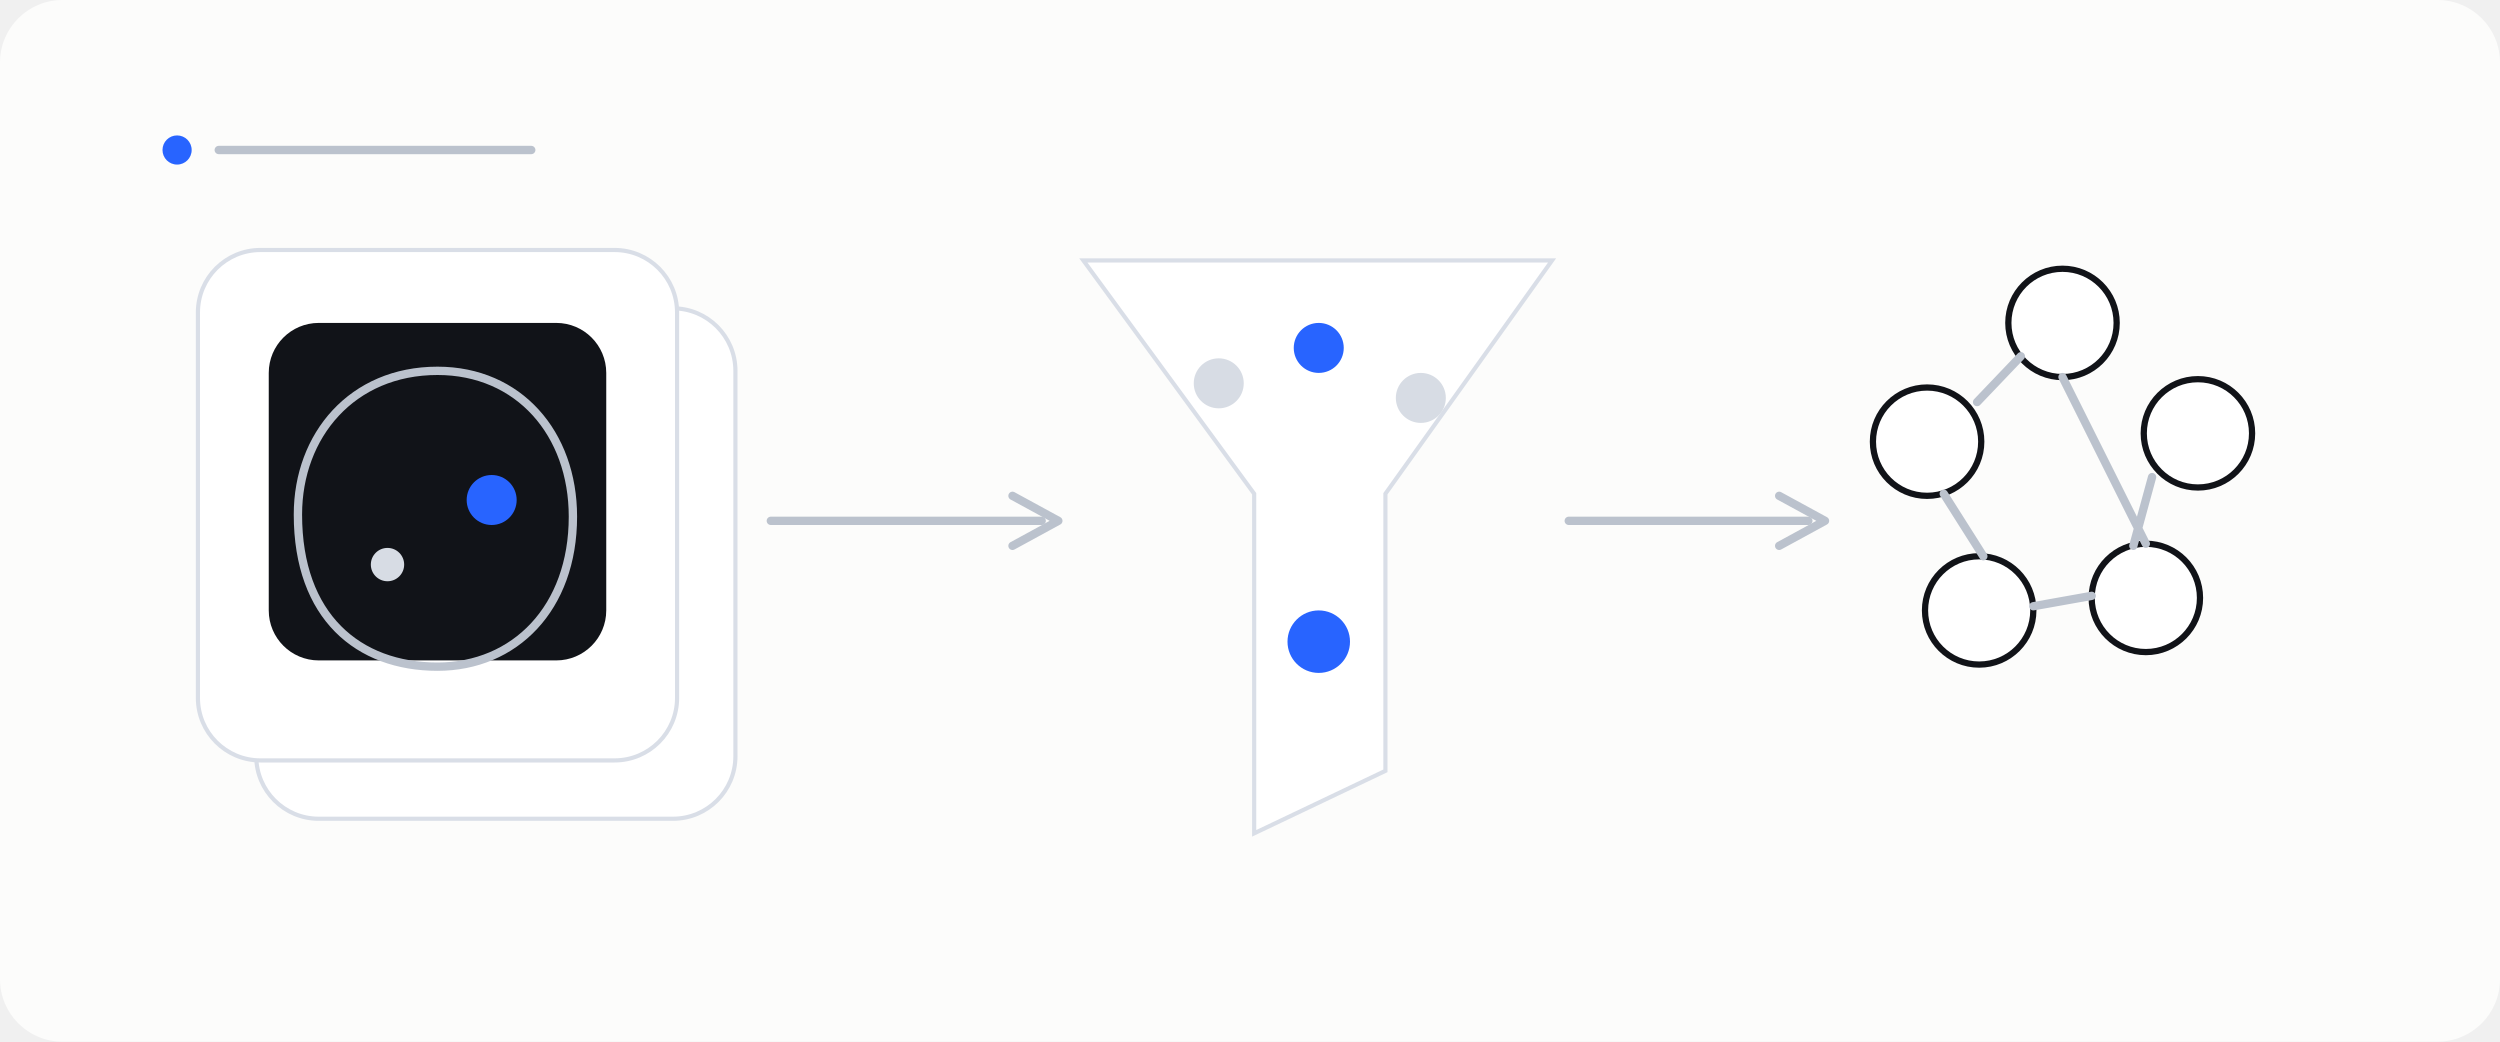
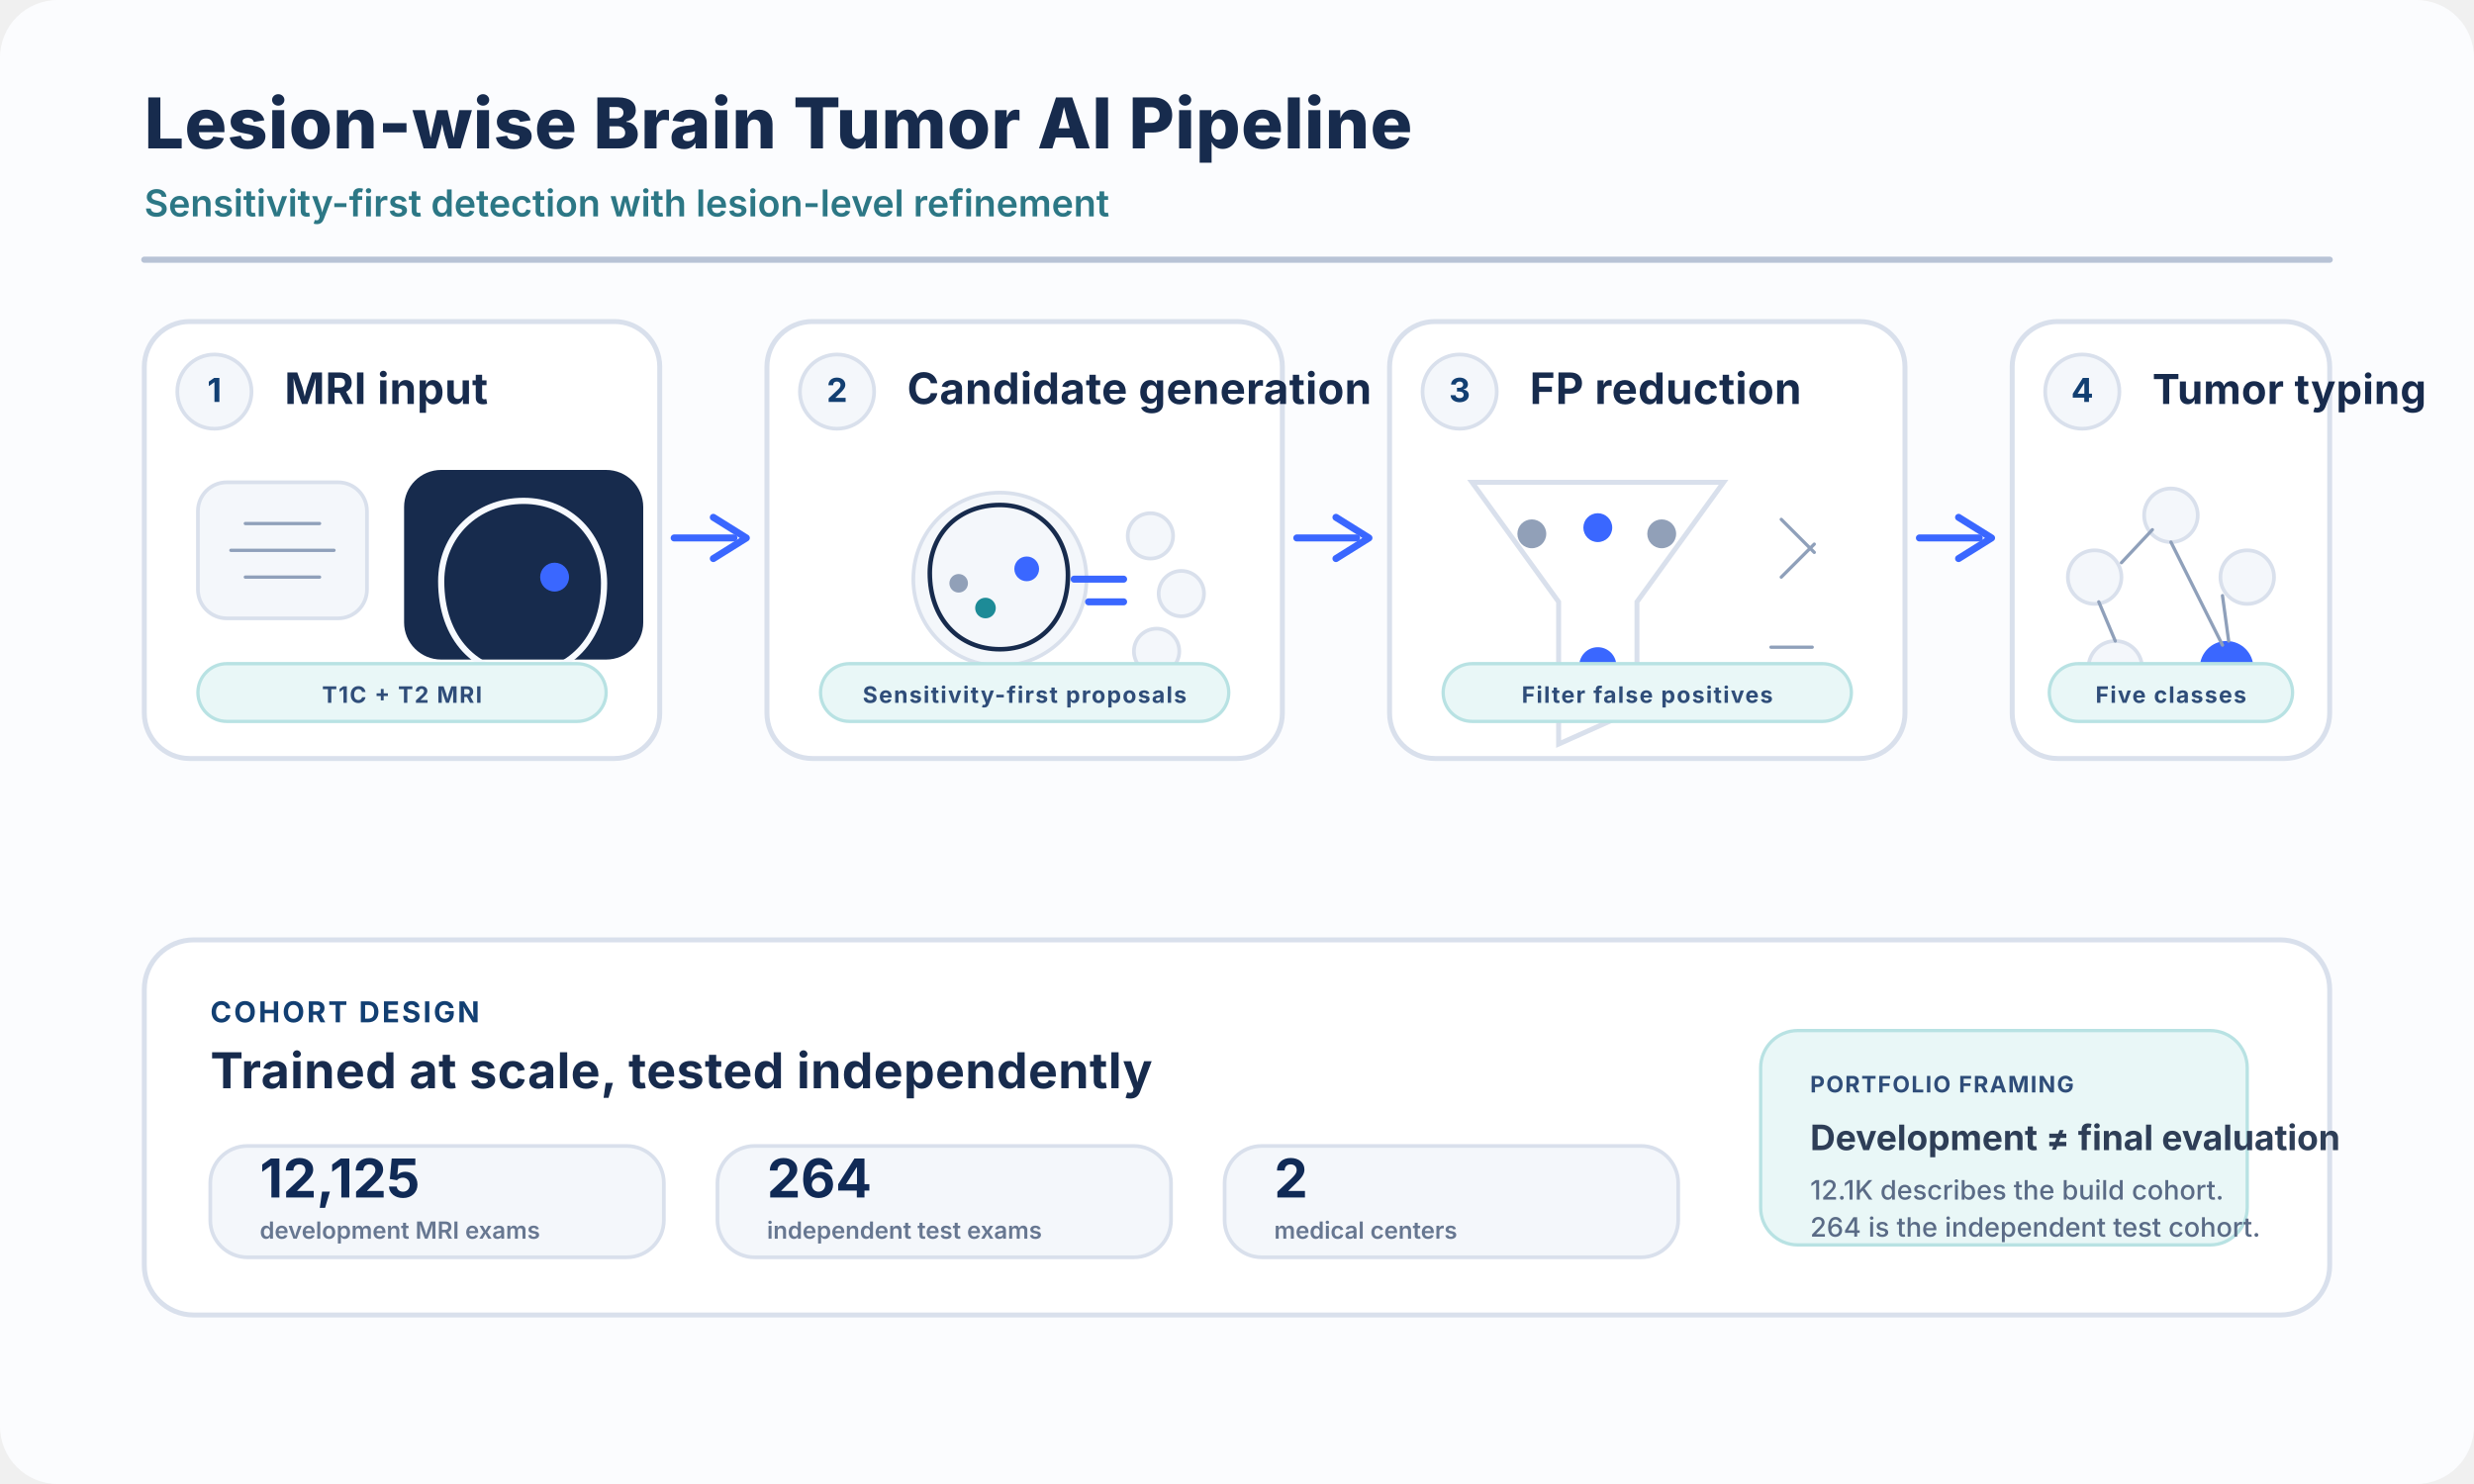
- <svg xmlns="http://www.w3.org/2000/svg" viewBox="0 0 1200 500" role="img" aria-labelledby="t d">
-   <style>.bg{fill:#fcfcfb}.card{fill:#fff;stroke:#d9dee7;stroke-width:2}.dark{fill:#111318}.blue{fill:#2864ff}.line{fill:none;stroke:#bbc2cd;stroke-width:4;stroke-linecap:round;stroke-linejoin:round}.bline{fill:none;stroke:#2864ff;stroke-width:4;stroke-linecap:round;stroke-linejoin:round}.ghost{fill:#d7dce4}.node{fill:#fff;stroke:#111318;stroke-width:3}</style>
-   <rect class="bg" width="1200" height="500" rx="30" />
-   <g transform="translate(95 120)">
-     <rect x="28" y="28" width="230" height="245" rx="30" class="card" />
-     <rect x="0" y="0" width="230" height="245" rx="30" class="card" />
-     <rect x="34" y="35" width="162" height="162" rx="24" class="dark" />
-     <path d="M115 58c-41 0-67 31-67 69 0 49 29 73 67 73 37 0 65-28 65-72 0-40-26-70-65-70Z" class="line" stroke="#fff" />
-     <circle cx="141" cy="120" r="12" class="blue" />
-     <circle cx="91" cy="151" r="8" class="ghost" />
+ <svg xmlns="http://www.w3.org/2000/svg" viewBox="0 0 1200 720" role="img" aria-labelledby="t d">
+   <style>
+   .bg{fill:#FBFCFE}
+   .panel{fill:#FFFFFF;stroke:#D9E0EC;stroke-width:2.4}
+   .soft{fill:#F4F7FB;stroke:#D9E0EC;stroke-width:1.8}
+   .title{font:700 17px/1.25 Inter,Arial,sans-serif;fill:#172B4D;letter-spacing:.01em}
+   .label{font:700 14px/1 Inter,Arial,sans-serif;fill:#123F72;letter-spacing:.08em}
+   .meta{font:500 11.5px/1.5 Inter,Arial,sans-serif;fill:#5A6B86}
+   .mini{font:600 12px/1.3 Inter,Arial,sans-serif;fill:#2E3E57}
+   .chip{font:700 11px/1 Inter,Arial,sans-serif;fill:#2F4D79;letter-spacing:.06em}
+   .metric{font:700 21px/1 Inter,Arial,sans-serif;fill:#102A56}
+   .metricLabel{font:600 11.5px/1.3 Inter,Arial,sans-serif;fill:#677791}
+   .line{stroke:#B8C3D6;stroke-width:3;stroke-linecap:round;stroke-linejoin:round;fill:none}
+   .arrow{stroke:#3A67FF;stroke-width:3.4;stroke-linecap:round;stroke-linejoin:round;fill:none}
+   .accent{fill:#3A67FF}
+   .navy{fill:#172B4D}
+   .teal{fill:#E9F7F7;stroke:#B8E2E3;stroke-width:1.6}
+   .teal2{fill:#1D8B97}
+   .sand{fill:#F9F5ED;stroke:#E6D8BB;stroke-width:1.5}
+   .pink{fill:#FAF1F4;stroke:#E9CAD4;stroke-width:1.5}
+   .outline{stroke:#172B4D;stroke-width:2.2;stroke-linecap:round;stroke-linejoin:round;fill:none}
+   .fine{stroke:#8FA0BA;stroke-width:1.6;stroke-linecap:round;stroke-linejoin:round;fill:none}
+   .faint{fill:#EEF3FA}
+   .muted{fill:#91A0B8}
+ </style>
+   <rect class="bg" width="1200" height="720" rx="28" />
+   <text x="70" y="72" class="title" style="font-size:34px; font-weight:800;">Lesion-wise Brain Tumor AI Pipeline</text>
+   <text x="70" y="105" class="meta" style="font-size:18px; font-weight:600; fill:#2C7785;">Sensitivity-first detection with lesion-level refinement</text>
+   <path d="M70 126H1130" class="line" />
+   <g transform="translate(70 156)">
+     <rect width="250" height="212" rx="22" class="panel" />
+     <circle cx="34" cy="34" r="18" class="soft" />
+     <text x="34" y="39" text-anchor="middle" class="label" style="font-size:16px;">1</text>
+     <text x="68" y="40" class="title" style="font-size:21px;">MRI input</text>
+     <g transform="translate(26 72)">
+       <rect x="0" y="6" width="82" height="66" rx="14" class="soft" />
+       <path d="M16 39h50M23 26h36M23 52h36" class="fine" />
+       <g transform="translate(100 0)">
+         <rect x="0" y="0" width="116" height="92" rx="18" class="navy" />
+         <path d="M58 15c-23 0-40 17-40 39 0 28 17 45 40 45 21 0 39-16 39-44 0-23-17-40-39-40Z" stroke="#F7FAFF" stroke-width="3" fill="none" />
+         <circle cx="73" cy="52" r="7" class="accent" />
+       </g>
+     </g>
+     <rect x="26" y="166" width="198" height="28" rx="14" class="teal" />
+     <text x="125" y="185" text-anchor="middle" class="chip">T1C + T2 MRI</text>
  </g>
-   <path d="M370 250h130" class="line" />
-   <path d="m486 238 22 12-22 12" class="line" />
-   <path d="M520 125h225l-80 112v133l-63 30V237l-82-112Z" class="card" />
-   <circle cx="585" cy="184" r="12" class="ghost" />
-   <circle cx="633" cy="167" r="12" class="blue" />
-   <circle cx="682" cy="191" r="12" class="ghost" />
-   <circle cx="633" cy="308" r="15" class="blue" />
-   <path d="M753 250h115" class="line" />
-   <path d="m854 238 22 12-22 12" class="line" />
-   <g transform="translate(900 120)">
-     <circle cx="90" cy="35" r="26" class="node" />
-     <circle cx="155" cy="88" r="26" class="node" />
-     <circle cx="130" cy="167" r="26" class="node" fill="#2864ff" stroke="#2864ff" />
-     <circle cx="50" cy="173" r="26" class="node" />
-     <circle cx="25" cy="92" r="26" class="node" />
-     <path d="M90 61 130 141M133 109 124 142M104 166 76 171M52 147 33 117M49 73 70 51" class="line" />
+   <path d="M327 261H356" class="arrow" />
+   <path d="M346 251 362 261 346 271" class="arrow" />
+   <g transform="translate(372 156)">
+     <rect width="250" height="212" rx="22" class="panel" />
+     <circle cx="34" cy="34" r="18" class="soft" />
+     <text x="34" y="39" text-anchor="middle" class="label" style="font-size:16px;">2</text>
+     <text x="68" y="40" class="title" style="font-size:21px;">Candidate generation</text>
+     <g transform="translate(35 80)">
+       <circle cx="78" cy="45" r="42" class="soft" />
+       <path d="M78 9c-20 0-34 14-34 33 0 22 14 37 34 37 19 0 33-14 33-36 0-19-14-34-33-34Z" class="outline" />
+       <circle cx="91" cy="40" r="6" class="accent" />
+       <circle cx="71" cy="59" r="5" class="teal2" />
+       <circle cx="58" cy="47" r="4.5" class="muted" />
+       <circle cx="151" cy="24" r="11" class="soft" />
+       <circle cx="166" cy="52" r="11" class="soft" />
+       <circle cx="154" cy="80" r="11" class="soft" />
+       <path d="M114 45H138M121 56l17 0" class="arrow" />
+     </g>
+     <rect x="26" y="166" width="198" height="28" rx="14" class="teal" />
+     <text x="125" y="185" text-anchor="middle" class="chip">Sensitivity-first proposals</text>
  </g>
-   <circle cx="85" cy="72" r="7" class="blue" />
-   <path d="M105 72h150" class="line" />
+   <path d="M629 261H658" class="arrow" />
+   <path d="M648 251 664 261 648 271" class="arrow" />
+   <g transform="translate(674 156)">
+     <rect width="250" height="212" rx="22" class="panel" />
+     <circle cx="34" cy="34" r="18" class="soft" />
+     <text x="34" y="39" text-anchor="middle" class="label" style="font-size:16px;">3</text>
+     <text x="68" y="40" class="title" style="font-size:21px;">FP reduction</text>
+     <g transform="translate(40 78)">
+       <path d="M0 0h122l-42 58v52l-38 17V58L0 0Z" class="panel" />
+       <circle cx="29" cy="25" r="7" class="muted" />
+       <circle cx="61" cy="22" r="7" class="accent" />
+       <circle cx="92" cy="25" r="7" class="muted" />
+       <circle cx="61" cy="89" r="9" class="accent" />
+       <path d="M150 18l16 16M150 46l16-16M145 80l20 0" class="fine" />
+     </g>
+     <rect x="26" y="166" width="198" height="28" rx="14" class="teal" />
+     <text x="125" y="185" text-anchor="middle" class="chip">Filter false positives</text>
+   </g>
+   <path d="M931 261H960" class="arrow" />
+   <path d="M950 251 966 261 950 271" class="arrow" />
+   <g transform="translate(976 156)">
+     <rect width="154" height="212" rx="22" class="panel" />
+     <circle cx="34" cy="34" r="18" class="soft" />
+     <text x="34" y="39" text-anchor="middle" class="label" style="font-size:16px;">4</text>
+     <text x="68" y="40" class="title" style="font-size:20px;">Tumor typing</text>
+     <g transform="translate(22 76)">
+       <circle cx="55" cy="18" r="13" class="soft" />
+       <circle cx="92" cy="48" r="13" class="soft" />
+       <circle cx="82" cy="92" r="13" class="accent" />
+       <circle cx="28" cy="92" r="13" class="soft" />
+       <circle cx="18" cy="48" r="13" class="soft" />
+       <path d="M55 31 80 81M80 57 83 79M68 92 41 92M28 79 20 60M31 41 46 25" class="fine" />
+     </g>
+     <rect x="18" y="166" width="118" height="28" rx="14" class="teal" />
+     <text x="77" y="185" text-anchor="middle" class="chip">Five classes</text>
+   </g>
+   <g transform="translate(70 456)">
+     <rect width="1060" height="182" rx="24" class="panel" />
+     <text x="32" y="40" class="label">COHORT DESIGN</text>
+     <text x="32" y="72" class="title" style="font-size:24px;">Trained at scale, tested independently</text>
+     <g transform="translate(32 100)">
+       <rect width="220" height="54" rx="18" class="soft" />
+       <text x="24" y="25" class="metric" style="font-size:26px;">12,125</text>
+       <text x="24" y="45" class="metricLabel">development MRI exams</text>
+       <rect x="246" width="220" height="54" rx="18" class="soft" />
+       <text x="270" y="25" class="metric" style="font-size:26px;">264</text>
+       <text x="270" y="45" class="metricLabel">independent test exams</text>
+       <rect x="492" width="220" height="54" rx="18" class="soft" />
+       <text x="516" y="25" class="metric" style="font-size:26px;">2</text>
+       <text x="516" y="45" class="metricLabel">medical centers</text>
+     </g>
+     <g transform="translate(784 44)">
+       <rect width="236" height="104" rx="18" class="teal" />
+       <text x="24" y="30" class="chip">PORTFOLIO FRAMING</text>
+       <text x="24" y="58" class="mini" style="font-size:17px; font-weight:700;">Development ≠ final evaluation</text>
+       <text x="24" y="82" class="meta" style="font-size:13px;">12.1K describes the build cohort.</text>
+       <text x="24" y="100" class="meta" style="font-size:13px;">264 is the independent test cohort.</text>
+     </g>
+   </g>
</svg>
